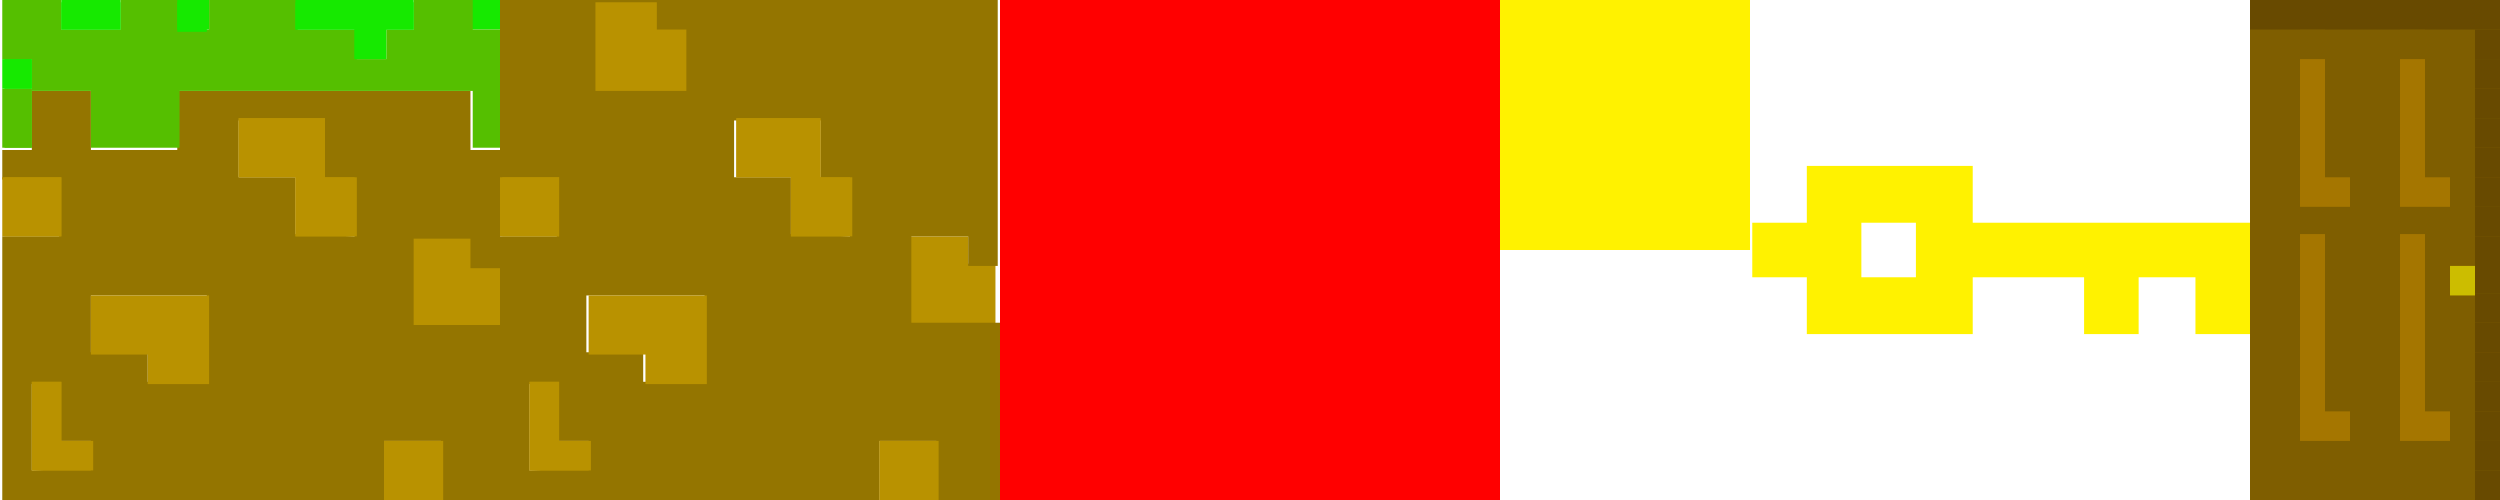
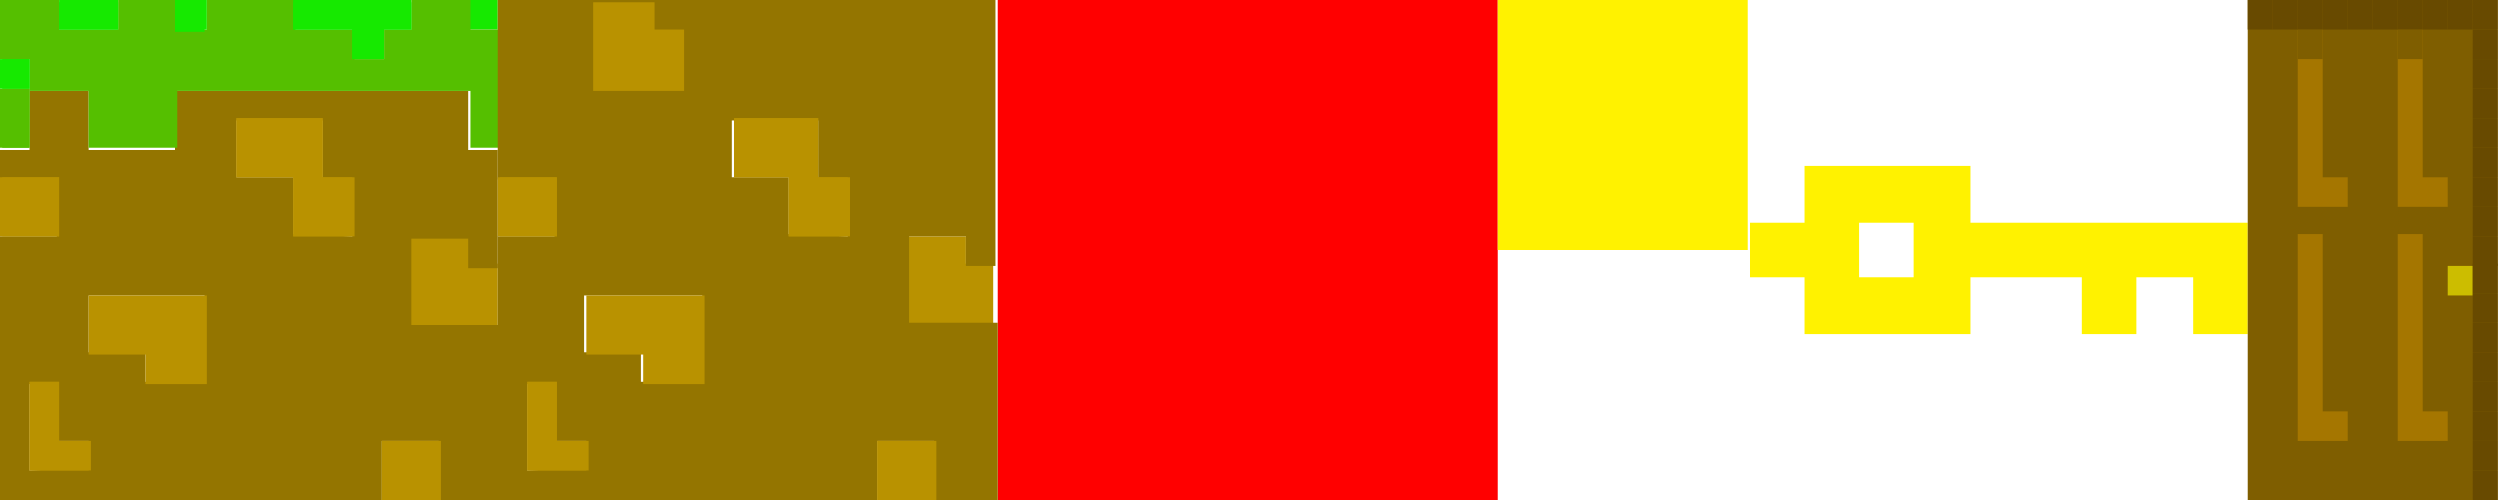
- <svg xmlns="http://www.w3.org/2000/svg" version="1.1" id="Layer_1" x="0px" y="0px" width="110px" height="22px" viewBox="22.5 12 110 22" style="enable-background:new 22.5 12 110 22;" xml:space="preserve">
+ <svg xmlns="http://www.w3.org/2000/svg" version="1.1" id="Layer_1" x="0px" y="0px" width="110px" height="22px" viewBox="44 12 110 22" style="enable-background:new 44 12 110 22;" xml:space="preserve">
  <style type="text/css">
	.st0{fill:#FF0000;}
	.st1{fill:#FFF200;}
	.st2{fill:#16E900;}
	.st3{fill:#B99200;}
	.st4{fill:#947500;}
	.st5{fill:#55BF00;}
	.st6{fill:none;}
	.st7{fill:#7F5E00;}
	.st8{fill:#CCBD00;}
	.st9{fill:#A57600;}
	.st10{fill:#684A00;}
</style>
-   <rect id="XMLID_6_" x="66.5" y="12" class="st0" width="22" height="22" />
-   <rect id="XMLID_5_" x="88.5" y="12" class="st1" width="11" height="11" />
+   <rect id="XMLID_6_" x="87.9" y="12" class="st0" width="22" height="22" />
+   <rect id="XMLID_5_" x="109.9" y="12" class="st1" width="11" height="11" />
  <g>
-     <rect x="43.2" y="12" class="st2" width="1.3" height="1.3" />
-     <polygon class="st3" points="40.6,26.3 40.6,22.4 43.3,22.4 43.3,23.6 44.5,23.6 44.5,26.3  " />
-     <path class="st4" d="M41.9,34v-2.6h-2.5V34H22.6V22.4h2.5v-2.5h-2.5v-1.3h1.3V16h2.6v2.6h3.8V16h12.9v2.6h1.3v5.2h-1.3v-1.3h-2.5   v3.8h3.9V34H41.9L41.9,34z M26.5,32.6v-1.2h-1.4v-2.5h-1.2v3.8L26.5,32.6L26.5,32.6z M31.6,28.8V25h-5.1v2.5H29v1.3H31.6L31.6,28.8   z M38.1,22.4v-2.5h-1.3v-2.6H33v2.5h2.5v2.5L38.1,22.4L38.1,22.4z" />
-     <polygon class="st5" points="43.3,18.5 43.3,16 30.4,16 30.4,18.5 26.5,18.5 26.5,16 23.9,16 23.9,14.6 22.6,14.6 22.6,12 25.2,12    25.2,13.3 27.8,13.3 27.8,12 30.4,12 30.4,13.3 31.7,13.3 31.7,12 35.6,12 35.6,13.3 38.2,13.3 38.2,14.6 39.5,14.6 39.5,13.3    40.7,13.3 40.7,12 43.3,12 43.3,13.3 44.6,13.3 44.6,18.5  " />
-     <rect x="39.4" y="31.4" class="st3" width="2.6" height="2.6" />
-     <polygon class="st3" points="41.9,31.4 39.4,31.4 39.4,34 41.9,34  " />
-     <polygon class="st2" points="38.1,14.6 38.1,13.3 35.5,13.3 35.5,12 40.7,12 40.7,13.3 39.4,13.3 39.4,14.6  " />
-     <polygon class="st2" points="38.1,13.3 38.1,14.6 39.5,14.6 39.5,13.3 40.7,13.3 40.7,12.1 35.5,12.1 35.5,13.3  " />
-     <polygon class="st3" points="35.5,22.4 35.5,19.8 33,19.8 33,17.2 36.8,17.2 36.8,19.8 38.2,19.8 38.2,22.4  " />
-     <polygon class="st3" points="33,19.8 35.5,19.8 35.5,22.4 38.1,22.4 38.1,19.8 36.8,19.8 36.8,17.2 33,17.2  " />
-     <rect x="30.3" y="12" class="st2" width="1.4" height="1.3" />
-     <rect x="30.3" y="12.1" class="st2" width="1.3" height="1.3" />
-     <polygon class="st3" points="29,28.9 29,27.6 26.5,27.6 26.5,25 31.7,25 31.7,28.9  " />
-     <polygon class="st3" points="23.9,32.7 23.9,28.8 25.2,28.8 25.2,31.4 26.6,31.4 26.6,32.7  " />
-     <polygon class="st3" points="25.2,31.4 25.2,28.8 23.9,28.8 23.9,32.7 26.5,32.7 26.5,31.4  " />
-     <rect x="25.2" y="12" class="st2" width="2.6" height="1.3" />
-     <polygon class="st2" points="26.5,13.3 27.8,13.3 27.8,12.1 26.5,12.1 25.2,12.1 25.2,13.3  " />
-     <rect x="22.6" y="19.8" class="st3" width="2.6" height="2.6" />
-     <polygon class="st3" points="25.2,22.4 25.2,19.8 22.8,19.8 22.7,19.8 22.7,22.4 22.8,22.4  " />
-     <rect x="22.6" y="15.9" class="st5" width="1.3" height="2.6" />
-     <polygon class="st5" points="23.9,18.5 23.9,17.2 23.9,15.9 22.8,15.9 22.7,15.9 22.7,17.2 22.7,18.5 22.8,18.5  " />
-     <rect x="22.6" y="14.6" class="st2" width="1.3" height="1.3" />
-     <polygon class="st2" points="23.9,15.9 23.9,14.6 22.8,14.6 22.7,14.6 22.7,15.9 22.8,15.9  " />
+     <rect x="64.6" y="12" class="st2" width="1.3" height="1.3" />
+     <polygon class="st3" points="62,26.3 62,22.4 64.7,22.4 64.7,23.6 65.9,23.6 65.9,26.3  " />
+     <path class="st4" d="M63.3,34v-2.6h-2.5V34H44V22.4h2.5v-2.5H44v-1.3h1.3V16h2.6v2.6h3.8V16h12.9v2.6h1.3v5.2h-1.3v-1.3h-2.5v3.8   H66V34H63.3L63.3,34z M47.9,32.6v-1.2h-1.4v-2.5h-1.2v3.8L47.9,32.6L47.9,32.6z M53,28.8V25h-5.1v2.5h2.5v1.3H53L53,28.8z    M59.5,22.4v-2.5h-1.3v-2.6h-3.8v2.5h2.5v2.5L59.5,22.4L59.5,22.4z" />
+     <polygon class="st5" points="64.7,18.5 64.7,16 51.8,16 51.8,18.5 47.9,18.5 47.9,16 45.3,16 45.3,14.6 44,14.6 44,12 46.6,12    46.6,13.3 49.2,13.3 49.2,12 51.8,12 51.8,13.3 53.1,13.3 53.1,12 57,12 57,13.3 59.6,13.3 59.6,14.6 60.9,14.6 60.9,13.3    62.1,13.3 62.1,12 64.7,12 64.7,13.3 66,13.3 66,18.5  " />
+     <rect x="60.8" y="31.4" class="st3" width="2.6" height="2.6" />
+     <polygon class="st3" points="63.3,31.4 60.8,31.4 60.8,34 63.3,34  " />
+     <polygon class="st2" points="59.5,14.6 59.5,13.3 56.9,13.3 56.9,12 62.1,12 62.1,13.3 60.8,13.3 60.8,14.6  " />
+     <polygon class="st2" points="59.5,13.3 59.5,14.6 60.9,14.6 60.9,13.3 62.1,13.3 62.1,12.1 56.9,12.1 56.9,13.3  " />
+     <polygon class="st3" points="56.9,22.4 56.9,19.8 54.4,19.8 54.4,17.2 58.2,17.2 58.2,19.8 59.6,19.8 59.6,22.4  " />
+     <polygon class="st3" points="54.4,19.8 56.9,19.8 56.9,22.4 59.5,22.4 59.5,19.8 58.2,19.8 58.2,17.2 54.4,17.2  " />
+     <rect x="51.7" y="12" class="st2" width="1.4" height="1.3" />
+     <rect x="51.7" y="12.1" class="st2" width="1.3" height="1.3" />
+     <polygon class="st3" points="50.4,28.9 50.4,27.6 47.9,27.6 47.9,25 53.1,25 53.1,28.9  " />
+     <polygon class="st3" points="45.3,32.7 45.3,28.8 46.6,28.8 46.6,31.4 48,31.4 48,32.7  " />
+     <polygon class="st3" points="46.6,31.4 46.6,28.8 45.3,28.8 45.3,32.7 47.9,32.7 47.9,31.4  " />
+     <rect x="46.6" y="12" class="st2" width="2.6" height="1.3" />
+     <polygon class="st2" points="47.9,13.3 49.2,13.3 49.2,12.1 47.9,12.1 46.6,12.1 46.6,13.3  " />
+     <rect x="44" y="19.8" class="st3" width="2.6" height="2.6" />
+     <polygon class="st3" points="46.6,22.4 46.6,19.8 44.2,19.8 44.1,19.8 44.1,22.4 44.2,22.4  " />
+     <rect x="44" y="15.9" class="st5" width="1.3" height="2.6" />
+     <polygon class="st5" points="45.3,18.5 45.3,17.2 45.3,15.9 44.2,15.9 44.1,15.9 44.1,17.2 44.1,18.5 44.2,18.5  " />
+     <rect x="44" y="14.6" class="st2" width="1.3" height="1.3" />
+     <polygon class="st2" points="45.3,15.9 45.3,14.6 44.2,14.6 44.1,14.6 44.1,15.9 44.2,15.9  " />
  </g>
  <g>
-     <polygon class="st3" points="62.4,26.3 62.4,22.4 65.1,22.4 65.1,23.6 66.3,23.6 66.3,26.3  " />
-     <path class="st4" d="M63.7,34v-2.6h-2.5V34H44.5V22.4H47v-2.5h-2.5V12h21.9v11.7h-1.3v-1.3h-2.5v3.8h3.9V34H63.7L63.7,34z    M48.4,32.6v-1.2H47v-2.5h-1.2v3.8L48.4,32.6L48.4,32.6z M53.5,28.8V25h-5.2v2.5h2.5v1.3H53.5L53.5,28.8z M59.9,22.4v-2.5h-1.3   v-2.6h-3.8v2.5h2.5v2.5L59.9,22.4L59.9,22.4z" />
+     <polygon class="st3" points="83.8,26.3 83.8,22.4 86.5,22.4 86.5,23.6 87.7,23.6 87.7,26.3  " />
+     <path class="st4" d="M85.1,34v-2.6h-2.5V34H65.9V22.4h2.5v-2.5h-2.5V12h21.9v11.7h-1.3v-1.3H84v3.8h3.9V34H85.1L85.1,34z    M69.8,32.6v-1.2h-1.4v-2.5h-1.2v3.8L69.8,32.6L69.8,32.6z M74.9,28.8V25h-5.2v2.5h2.5v1.3H74.9L74.9,28.8z M81.3,22.4v-2.5H80   v-2.6h-3.8v2.5h2.5v2.5L81.3,22.4L81.3,22.4z" />
    <g id="XMLID_1_">
-       <polygon class="st3" points="52.7,16 48.7,16 48.7,12.1 51.4,12.1 51.4,13.3 52.7,13.3   " />
+       <polygon class="st3" points="74.1,16 70.1,16 70.1,12.1 72.8,12.1 72.8,13.3 74.1,13.3   " />
    </g>
-     <rect x="61.2" y="31.4" class="st3" width="2.6" height="2.6" />
-     <polygon class="st3" points="63.7,31.4 61.2,31.4 61.2,34 63.7,34  " />
-     <polygon class="st3" points="57.3,22.4 57.3,19.8 54.9,19.8 54.9,17.2 58.6,17.2 58.6,19.8 60,19.8 60,22.4  " />
-     <polygon class="st3" points="54.9,19.8 57.3,19.8 57.3,22.4 59.9,22.4 59.9,19.8 58.6,19.8 58.6,17.2 54.9,17.2  " />
-     <polygon class="st3" points="50.9,28.9 50.9,27.6 48.4,27.6 48.4,25 53.6,25 53.6,28.9  " />
-     <polygon class="st3" points="45.8,32.7 45.8,28.8 47.1,28.8 47.1,31.4 48.5,31.4 48.5,32.7  " />
-     <polygon class="st3" points="47.1,31.4 47.1,28.8 45.8,28.8 45.8,32.7 48.4,32.7 48.4,31.4  " />
-     <rect x="44.5" y="19.8" class="st3" width="2.6" height="2.6" />
-     <polygon class="st3" points="47.1,22.4 47.1,19.8 44.7,19.8 44.6,19.8 44.6,22.4 44.7,22.4  " />
+     <rect x="82.6" y="31.4" class="st3" width="2.6" height="2.6" />
+     <polygon class="st3" points="85.1,31.4 82.6,31.4 82.6,34 85.1,34  " />
+     <polygon class="st3" points="78.7,22.4 78.7,19.8 76.3,19.8 76.3,17.2 80,17.2 80,19.8 81.4,19.8 81.4,22.4  " />
+     <polygon class="st3" points="76.3,19.8 78.7,19.8 78.7,22.4 81.3,22.4 81.3,19.8 80,19.8 80,17.2 76.3,17.2  " />
+     <polygon class="st3" points="72.3,28.9 72.3,27.6 69.8,27.6 69.8,25 75,25 75,28.9  " />
+     <polygon class="st3" points="67.2,32.7 67.2,28.8 68.5,28.8 68.5,31.4 69.9,31.4 69.9,32.7  " />
+     <polygon class="st3" points="68.5,31.4 68.5,28.8 67.2,28.8 67.2,32.7 69.8,32.7 69.8,31.4  " />
+     <rect x="65.9" y="19.8" class="st3" width="2.6" height="2.6" />
+     <polygon class="st3" points="68.5,22.4 68.5,19.8 66.1,19.8 66,19.8 66,22.4 66.1,22.4  " />
  </g>
  <g>
-     <rect x="104.4" y="21.8" class="st6" width="2.4" height="2.4" />
-     <path class="st1" d="M109.3,21.8v-2.5h-7.3v2.5h-2.4v2.4h2.4v2.5h7.3v-2.5h4.9v2.5h2.4v-2.5h2.5v2.5h2.4v-4.9H109.3z M104.4,24.2   v-2.4h2.4v2.4H104.4z" />
+     <rect x="125.8" y="21.8" class="st6" width="2.4" height="2.4" />
+     <path class="st1" d="M130.7,21.8v-2.5h-7.3v2.5H121v2.4h2.4v2.5h7.3v-2.5h4.9v2.5h2.4v-2.5h2.5v2.5h2.4v-4.9H130.7z M125.8,24.2   v-2.4h2.4v2.4H125.8z" />
  </g>
  <g>
-     <path class="st7" d="M131.4,12h-1.1h-1.1h-1.1H127h-1.1h-1.1h-1.1h-1.1h-1.1v1.3v1.3v1.3v1.3v1.3v1.3v1.3v1.3v1.3v1.3v1.3v1.3v1.3   v1.3v1.3v1.3V34h1.1h1.1h1.1h1.1h1.1h1.1h1.1h1.1h1.1h1.1v-1.3v-1.3v-1.3v-1.3v-1.3v-1.3v-1.3v-1.3v-1.3v-1.3v-1.3v-1.3v-1.3v-1.3   v-1.3v-1.3V12H131.4z" />
-     <rect x="130.3" y="23.7" class="st8" width="1.1" height="1.3" />
-     <polygon class="st9" points="128.1,23.7 128.1,24.9 128.1,26.2 128.1,27.5 128.1,28.8 128.1,30.1 128.1,31.4 129.2,31.4    130.3,31.4 130.3,30.1 129.2,30.1 129.2,28.8 129.2,27.5 129.2,26.2 129.2,24.9 129.2,23.7 129.2,22.3 128.1,22.3  " />
-     <polygon class="st9" points="128.1,15.9 128.1,17.2 128.1,18.5 128.1,19.8 128.1,21.1 129.2,21.1 130.3,21.1 130.3,19.8    129.2,19.8 129.2,18.5 129.2,17.2 129.2,15.9 129.2,14.6 129.2,13.3 128.1,13.3 128.1,14.6  " />
-     <polygon class="st9" points="125.9,31.4 125.9,30.1 124.8,30.1 124.8,28.8 124.8,27.5 124.8,26.2 124.8,24.9 124.8,23.7    124.8,22.3 123.7,22.3 123.7,23.7 123.7,24.9 123.7,26.2 123.7,27.5 123.7,28.8 123.7,30.1 123.7,31.4 124.8,31.4  " />
-     <polygon class="st9" points="123.7,15.9 123.7,17.2 123.7,18.5 123.7,19.8 123.7,21.1 124.8,21.1 125.9,21.1 125.9,19.8    124.8,19.8 124.8,18.5 124.8,17.2 124.8,15.9 124.8,14.6 124.8,13.3 123.7,13.3 123.7,14.6  " />
+     <path class="st7" d="M152.8,12h-1.1h-1.1h-1.1h-1.1h-1.1h-1.1h-1.1H144h-1.1v1.3v1.3v1.3v1.3v1.3v1.3v1.3v1.3v1.3V25v1.3v1.3v1.3   v1.3v1.3v1.3V34h1.1h1.1h1.1h1.1h1.1h1.1h1.1h1.1h1.1h1.1v-1.3v-1.3v-1.3v-1.3v-1.3v-1.3v-1.3v-1.3v-1.3V21v-1.3v-1.3v-1.3v-1.3   v-1.3v-1.3V12H152.8z" />
+     <rect x="151.7" y="23.7" class="st8" width="1.1" height="1.3" />
+     <polygon class="st9" points="149.5,23.7 149.5,24.9 149.5,26.2 149.5,27.5 149.5,28.8 149.5,30.1 149.5,31.4 150.6,31.4    151.7,31.4 151.7,30.1 150.6,30.1 150.6,28.8 150.6,27.5 150.6,26.2 150.6,24.9 150.6,23.7 150.6,22.3 149.5,22.3  " />
+     <polygon class="st9" points="149.5,15.9 149.5,17.2 149.5,18.5 149.5,19.8 149.5,21.1 150.6,21.1 151.7,21.1 151.7,19.8    150.6,19.8 150.6,18.5 150.6,17.2 150.6,15.9 150.6,14.6 150.6,13.3 149.5,13.3 149.5,14.6  " />
+     <polygon class="st9" points="147.3,31.4 147.3,30.1 146.2,30.1 146.2,28.8 146.2,27.5 146.2,26.2 146.2,24.9 146.2,23.7    146.2,22.3 145.1,22.3 145.1,23.7 145.1,24.9 145.1,26.2 145.1,27.5 145.1,28.8 145.1,30.1 145.1,31.4 146.2,31.4  " />
+     <polygon class="st9" points="145.1,15.9 145.1,17.2 145.1,18.5 145.1,19.8 145.1,21.1 146.2,21.1 147.3,21.1 147.3,19.8    146.2,19.8 146.2,18.5 146.2,17.2 146.2,15.9 146.2,14.6 146.2,13.3 145.1,13.3 145.1,14.6  " />
  </g>
  <g>
    <g id="XMLID_2_">
      <g>
-         <rect x="121.5" y="12" class="st10" width="1.1" height="1.3" />
-         <rect x="131.4" y="32.7" class="st10" width="1.1" height="1.3" />
-         <rect x="131.4" y="31.4" class="st10" width="1.1" height="1.3" />
-         <rect x="131.4" y="30.1" class="st10" width="1.1" height="1.3" />
-         <rect x="131.4" y="28.8" class="st10" width="1.1" height="1.3" />
-         <rect x="131.4" y="27.5" class="st10" width="1.1" height="1.3" />
-         <rect x="131.4" y="26.2" class="st10" width="1.1" height="1.3" />
-         <rect x="131.4" y="24.9" class="st10" width="1.1" height="1.3" />
-         <rect x="131.4" y="23.6" class="st10" width="1.1" height="1.3" />
-         <rect x="131.4" y="22.4" class="st10" width="1.1" height="1.3" />
-         <rect x="131.4" y="21.1" class="st10" width="1.1" height="1.3" />
-         <rect x="131.4" y="19.8" class="st10" width="1.1" height="1.3" />
-         <rect x="131.4" y="18.5" class="st10" width="1.1" height="1.3" />
-         <rect x="131.4" y="17.2" class="st10" width="1.1" height="1.3" />
-         <rect x="131.4" y="15.9" class="st10" width="1.1" height="1.3" />
-         <rect x="131.4" y="14.6" class="st10" width="1.1" height="1.3" />
-         <rect x="131.4" y="13.3" class="st10" width="1.1" height="1.3" />
-         <rect x="131.4" y="12" class="st10" width="1.1" height="1.3" />
-         <rect x="130.3" y="12" class="st10" width="1.1" height="1.3" />
-         <rect x="129.2" y="12" class="st10" width="1.1" height="1.3" />
-         <rect x="128.1" y="13.3" class="st7" width="1.1" height="1.3" />
-         <rect x="128.1" y="12" class="st10" width="1.1" height="1.3" />
-         <rect x="127" y="12" class="st10" width="1.1" height="1.3" />
-         <rect x="125.9" y="12" class="st10" width="1.1" height="1.3" />
-         <rect x="124.8" y="12" class="st10" width="1.1" height="1.3" />
-         <rect x="123.7" y="13.3" class="st7" width="1.1" height="1.3" />
-         <rect x="123.7" y="12" class="st10" width="1.1" height="1.3" />
-         <rect x="122.6" y="12" class="st10" width="1.1" height="1.3" />
+         <rect x="142.9" y="12" class="st10" width="1.1" height="1.3" />
+         <rect x="152.8" y="32.7" class="st10" width="1.1" height="1.3" />
+         <rect x="152.8" y="31.4" class="st10" width="1.1" height="1.3" />
+         <rect x="152.8" y="30.1" class="st10" width="1.1" height="1.3" />
+         <rect x="152.8" y="28.8" class="st10" width="1.1" height="1.3" />
+         <rect x="152.8" y="27.5" class="st10" width="1.1" height="1.3" />
+         <rect x="152.8" y="26.2" class="st10" width="1.1" height="1.3" />
+         <rect x="152.8" y="24.9" class="st10" width="1.1" height="1.3" />
+         <rect x="152.8" y="23.6" class="st10" width="1.1" height="1.3" />
+         <rect x="152.8" y="22.4" class="st10" width="1.1" height="1.3" />
+         <rect x="152.8" y="21.1" class="st10" width="1.1" height="1.3" />
+         <rect x="152.8" y="19.8" class="st10" width="1.1" height="1.3" />
+         <rect x="152.8" y="18.5" class="st10" width="1.1" height="1.3" />
+         <rect x="152.8" y="17.2" class="st10" width="1.1" height="1.3" />
+         <rect x="152.8" y="15.9" class="st10" width="1.1" height="1.3" />
+         <rect x="152.8" y="14.6" class="st10" width="1.1" height="1.3" />
+         <rect x="152.8" y="13.3" class="st10" width="1.1" height="1.3" />
+         <rect x="152.8" y="12" class="st10" width="1.1" height="1.3" />
+         <rect x="151.7" y="12" class="st10" width="1.1" height="1.3" />
+         <rect x="150.6" y="12" class="st10" width="1.1" height="1.3" />
+         <rect x="149.5" y="13.3" class="st7" width="1.1" height="1.3" />
+         <rect x="149.5" y="12" class="st10" width="1.1" height="1.3" />
+         <rect x="148.4" y="12" class="st10" width="1.1" height="1.3" />
+         <rect x="147.3" y="12" class="st10" width="1.1" height="1.3" />
+         <rect x="146.2" y="12" class="st10" width="1.1" height="1.3" />
+         <rect x="145.1" y="13.3" class="st7" width="1.1" height="1.3" />
+         <rect x="145.1" y="12" class="st10" width="1.1" height="1.3" />
+         <rect x="144" y="12" class="st10" width="1.1" height="1.3" />
      </g>
-       <g>
- 		</g>
    </g>
  </g>
</svg>
